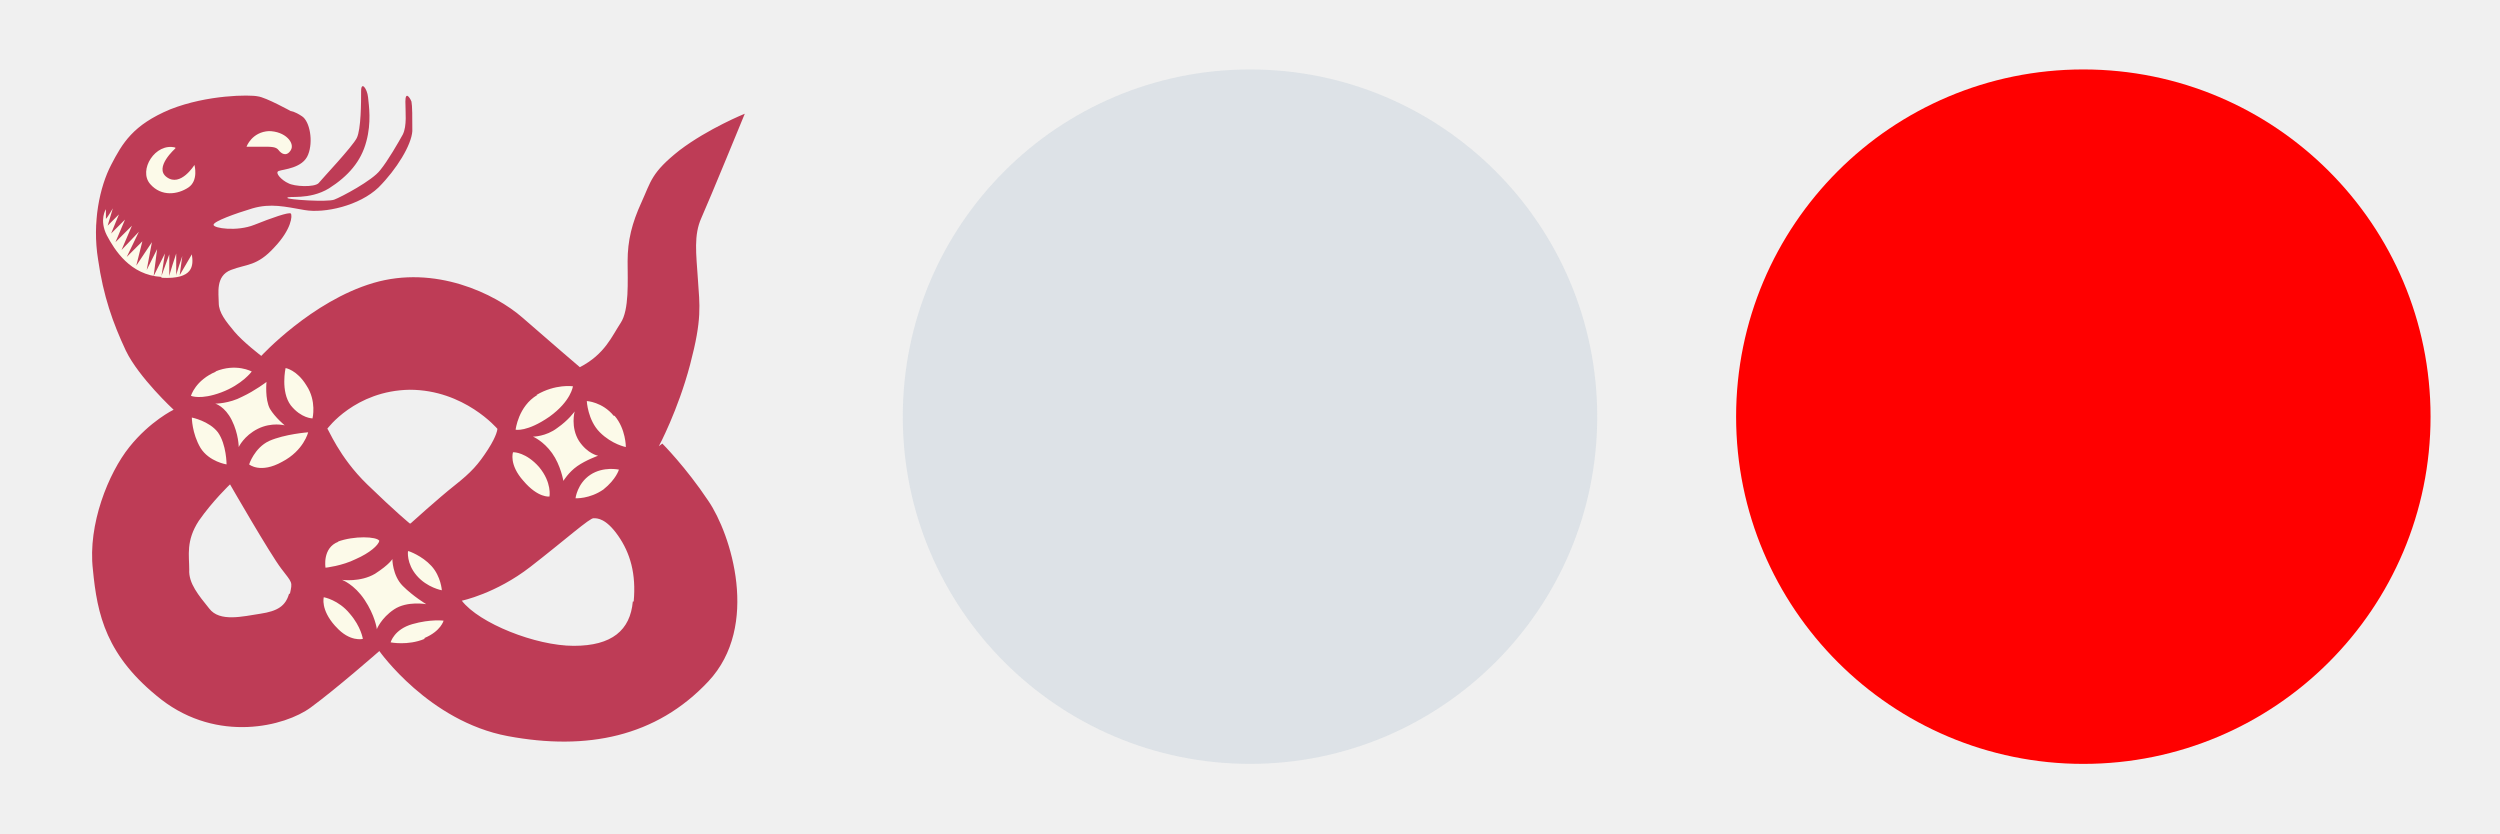
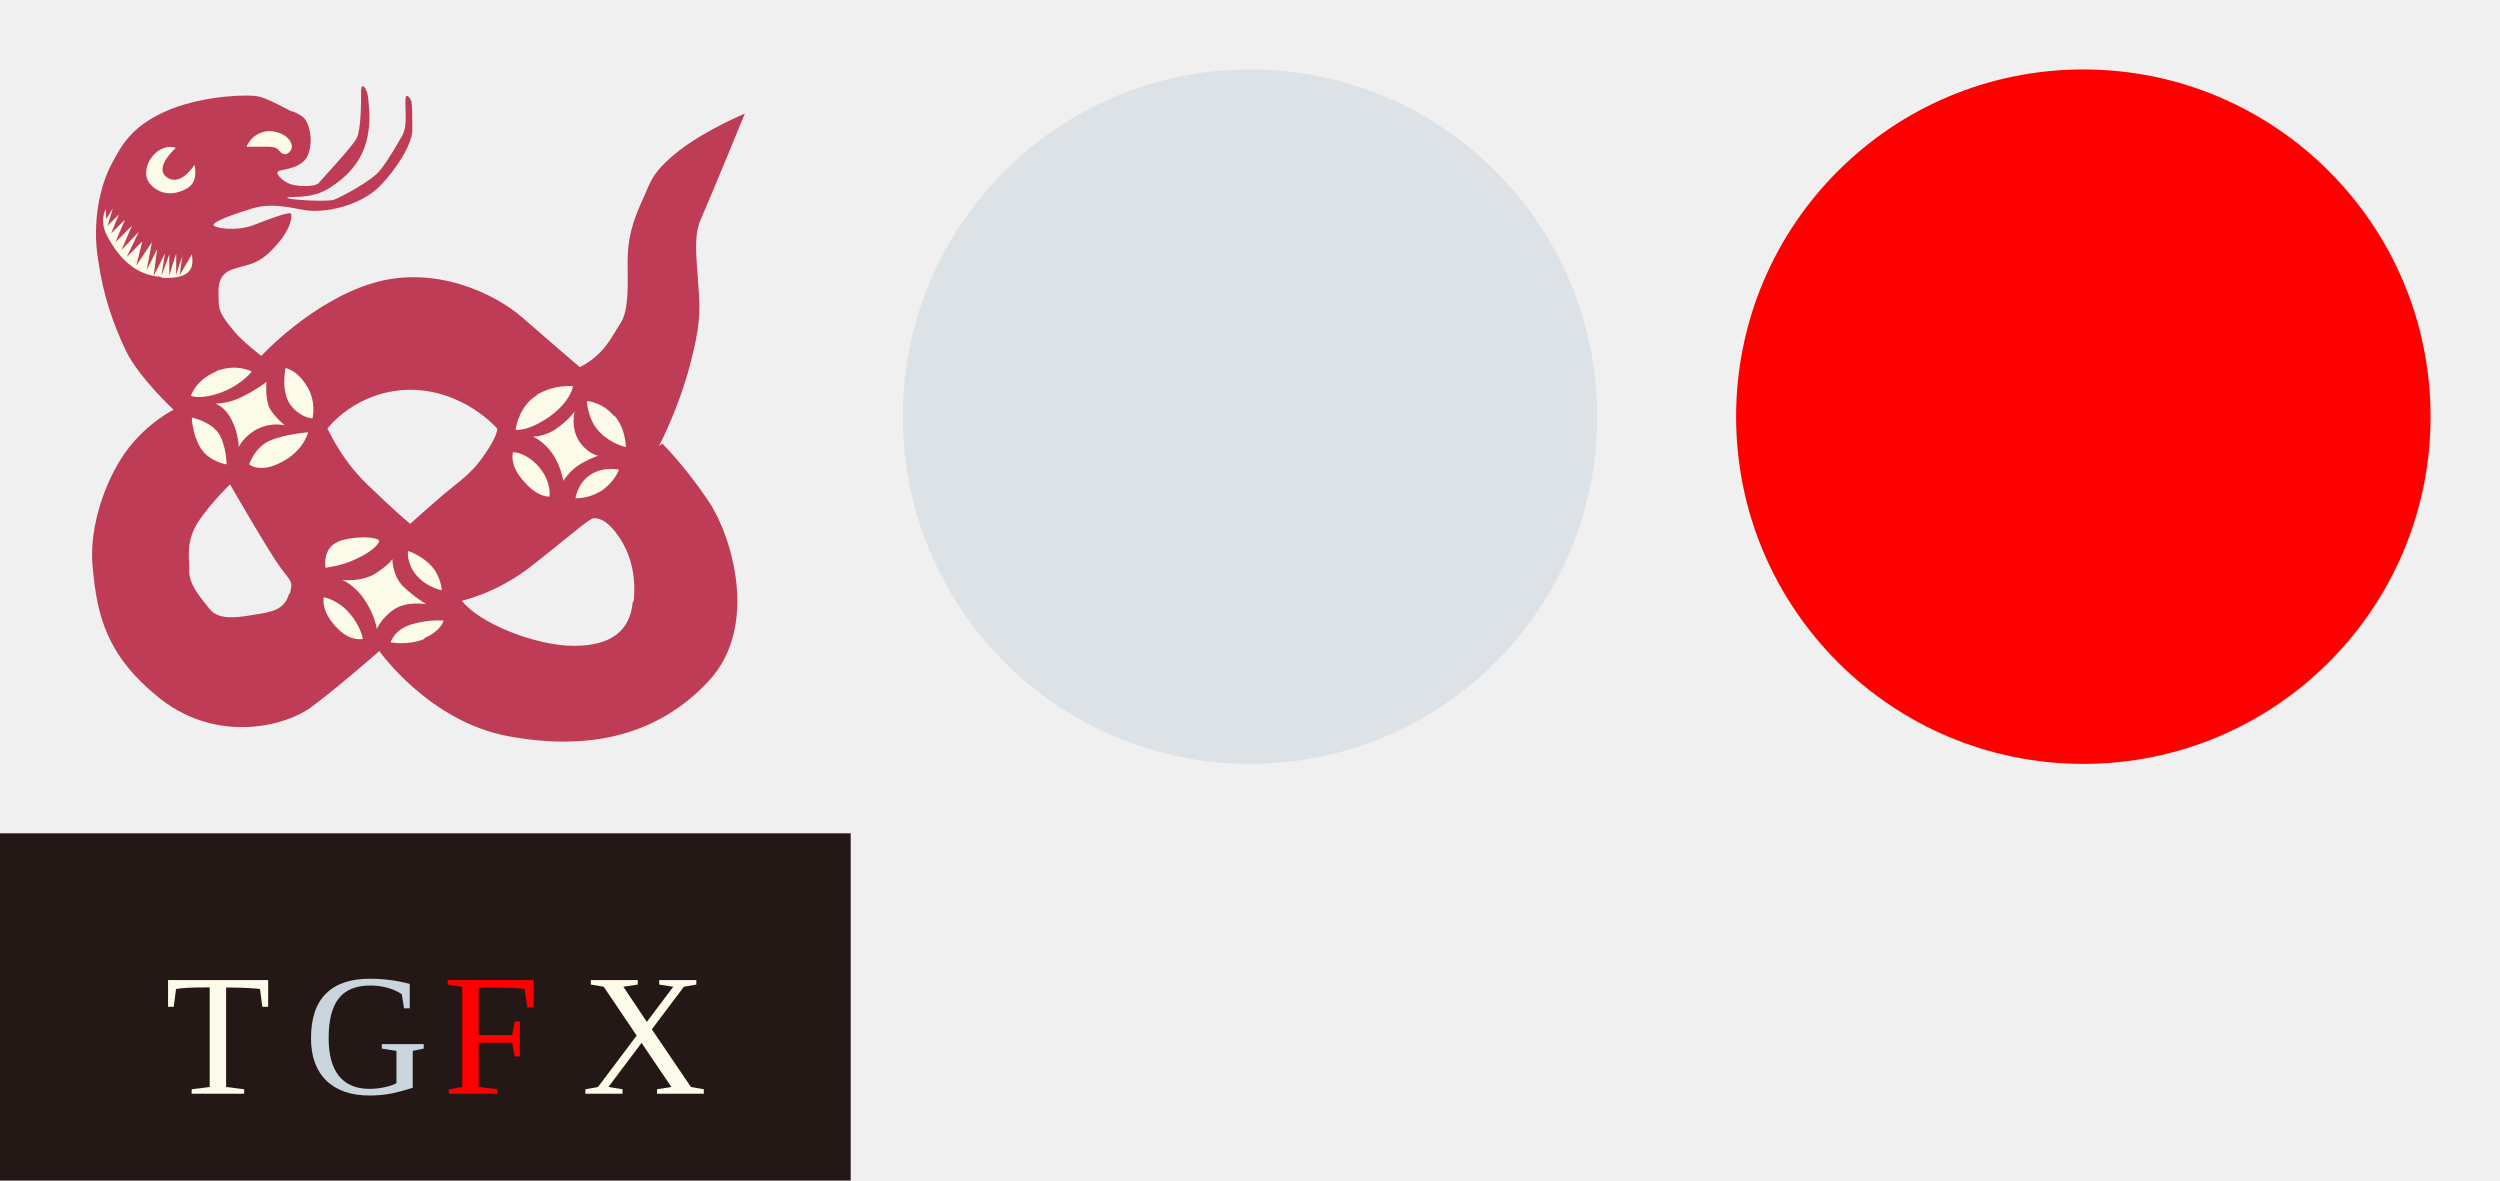
- <svg xmlns="http://www.w3.org/2000/svg" viewBox="0 0 288 96">
+ <svg xmlns="http://www.w3.org/2000/svg" viewBox="0 0 288 136">
  <defs>
    <style>
      .cls-1 {
        fill: #fcfae9
      }
      .cls-2, .cls-3 {
        fill: #cad4dd
      }
      .cls-2 {
        opacity: .5
      }
      .cls-3 {
        fill: #00ff00;;
      }
      .cls-3 {
        fill: #ff0000
      }
    </style>
  </defs>
  <g id="Layer_1">
    <path class="cls-1" d="M20.5 41.5l14.6-.3 1.8 6.9-4.5 6.9-11.4-.6-.5-12.9zM17.9 33.8l-5.3-3.3-1.7-5 3.3-6.9 6.8-4 8.6-.4 4.2 1.3.2 2.3-3.4 1.3-5.5 3.1-2.6 5.2.6 3.2-3.3 3.7-1.9-.5zM38.3 59.6l13.5 4.5-.5 11.6-15.6-1.4-1-10.4 3.6-4.3zM57.6 47.5l-.5 9.4 14.3 1.7 1.1-12.1-8.1-3.9-6.8 4.9z" />
    <path d="M75.9 51.4s2.2-4.1 3.6-9.4c1.4-5.3 1.1-6.8.9-9.8-.2-3-.5-5.1.4-7.1s5-12 5-12-4.2 1.7-7.5 4.2c-3.3 2.6-3.3 3.6-4.4 6s-1.6 4.4-1.6 6.8c0 2.3.2 5.6-.8 7.1s-1.8 3.6-4.7 5.1c0 0-3.4-2.9-6.6-5.7-3.2-2.8-10.1-6.1-17.2-4-7.1 2.1-12.9 8.4-12.9 8.4S28 39.4 27 38.2c-1-1.2-1.8-2.2-1.8-3.3s-.4-3.1 1.4-3.8c1.8-.7 3-.4 5-2.6 2-2.1 2.1-3.7 1.9-3.9-.2-.2-2.2.5-4.2 1.3s-4.7.4-4.7 0 2.5-1.3 4.5-1.9c2.1-.6 3.7-.2 6 .2s6.3-.5 8.5-2.6c2.1-2.1 3.8-4.9 3.9-6.5 0-1.6 0-2.9-.1-3.4-.2-.5-.7-1.2-.7 0s.2 2.8-.3 3.8c-.5.9-1.7 3-2.6 4.1-.9 1.2-4.5 3.1-5.3 3.4-.8.3-5.4 0-5.4-.2 0-.3 2.5.3 4.8-1.1 2.2-1.4 3.7-3.1 4.3-5.4.6-2.2.3-4.1.2-5.1-.1-1-.8-1.9-.8-.7s0 4.4-.5 5.4-4 4.7-4.4 5.2c-.5.5-2.8.4-3.5 0-.7-.3-1.6-1.2-1.1-1.4.5-.2 2.8-.3 3.4-1.9.6-1.5.2-3.8-.7-4.4s-1.3-.6-1.3-.6-2.9-1.6-3.8-1.7c-.9-.2-5.8-.2-10.1 1.5-4.3 1.8-5.5 3.9-6.8 6.4-1.3 2.5-2.2 6.6-1.5 10.9.6 4.2 1.7 7.3 3.2 10.5 1.5 3.1 5.5 6.8 5.5 6.8s-2.7 1.3-5.1 4.3c-2.4 3-4.8 8.9-4.2 14.1.5 5.2 1.5 10 7.9 15 6.5 5 14.2 3.1 17.2.9s7.9-6.5 7.9-6.5 5.7 8.1 14.8 9.8c9.1 1.7 17.1.1 23.1-6.3 6-6.4 2.6-17 0-20.8-2.6-3.9-5.3-6.6-5.3-6.6zm-45-36.3c2 0 3.1 1.4 2.6 2.2-.5.8-1.1.4-1.4 0-.3-.4-.8-.4-1.9-.4h-1.8s.6-1.7 2.6-1.8zm39.9 32.8c1.3 1.5 1.3 3.6 1.3 3.6s-1.6-.3-3-1.7-1.5-3.6-1.5-3.6 1.8.1 3.1 1.7zm.5 6.2s-.3 1.1-1.8 2.3c-1.6 1.1-3.2 1-3.2 1s.2-1.7 1.7-2.7c1.5-1 3.3-.6 3.3-.6zm-4.6-3.3c1 1.5 2.2 1.7 2.2 1.7s-1.4.5-2.4 1.2-1.6 1.7-1.6 1.7-.3-1.8-1.3-3.2c-1-1.4-2.2-1.9-2.2-1.9s1.5 0 2.8-1c1.3-.9 2-1.9 2-1.9s-.5 1.8.5 3.4zm-4.9-5.3c2.2-1.3 4.2-1 4.2-1s-.2 1.7-2.7 3.5c-2.6 1.8-3.9 1.5-3.9 1.5s.3-2.7 2.5-4zm-2.6 6.6s1.4 0 2.9 1.7c1.5 1.8 1.2 3.4 1.2 3.4s-1.3.2-3-1.8c-1.7-1.9-1.2-3.3-1.2-3.3zM30.7 44s-.2 2 .4 3.1c.6 1 1.7 1.9 1.7 1.9s-1.5-.4-3.1.4-2.2 2.1-2.2 2.1 0-1.5-.8-3.1-1.9-1.9-1.9-1.9 1.6 0 3.1-.8c1.5-.7 2.8-1.7 2.8-1.7zm-4.6 9.5s-2-.3-3-1.9c-1-1.7-1-3.5-1-3.5s2 .4 3 1.7c1 1.4 1 3.7 1 3.7zm-1.3-10.7c2.4-1 4.2 0 4.2 0s-1.1 1.5-3.5 2.4c-2.4.9-3.5.4-3.5.4s.5-1.8 2.9-2.8zm-4.6-25.7s-2.5 2.2-1 3.3c1.6 1.2 3.2-1.4 3.2-1.4s.5 1.8-.7 2.6-3.1 1.1-4.4-.4c-1.4-1.6.6-4.8 2.9-4.2zm-1.6 14.8c-3.6-.2-5.4-3.1-6.3-4.8-.9-1.8-.1-3-.1-3v1.1c.1 0 .8-1.2.8-1.2l-.6 2 1.3-1.3-.9 2.2 1.6-1.6-1.1 2.6 1.9-1.9-1.2 2.8 2-2.1-1.4 2.9 1.8-1.8-.7 2.8 1.8-2.7-.6 3.2 1.2-2.4-.4 3.1 1.3-2.6-.4 2.6.9-2.5v2.6c-.1 0 .8-2.7.8-2.7v2.6c-.1 0 .7-2.3.7-2.3l-.3 2.2 1.4-2.4c.2 1.3.2 2.9-3.5 2.7zm14.7 36.5c-.4 1.4-1.3 2-3.3 2.3-2 .3-4.7 1-5.9-.6-1.2-1.5-2.4-2.9-2.3-4.5 0-1.6-.4-3.3 1.1-5.6 1.6-2.3 3.6-4.2 3.6-4.2s4.6 8 5.9 9.7 1.3 1.5 1 2.9zm-.8-15.2c-2.5 1.4-3.8.3-3.8.3s.6-1.9 2.3-2.7c1.8-.8 4.5-1 4.5-1s-.5 2.1-3 3.4zm3.5-5s-1.3 0-2.5-1.5c-1.2-1.6-.6-4.3-.6-4.3s1.3.2 2.4 2c1.2 1.8.7 3.8.7 3.8zm2.6 23.9c-1.7-1.9-1.3-3.3-1.3-3.3s1.7.3 3 1.9c1.3 1.5 1.5 2.9 1.5 2.9s-1.5.4-3.1-1.4zm.3-9.7c1.9-.7 4.5-.6 4.8-.1-.1.5-1.1 1.4-2.7 2.1-1.6.8-3.5 1-3.5 1s-.4-2.3 1.5-3zm4.5 10s-.2-1.5-1.4-3.3c-1.2-1.8-2.6-2.3-2.6-2.3s2.1.3 3.8-.7c1.7-1.1 2-1.7 2-1.7s0 1.9 1.2 3.1c1.2 1.2 2.7 2.1 2.7 2.1s-2.2-.4-3.7.6-2 2.3-2 2.3zm3.7-8.9s1.5.5 2.6 1.7 1.2 2.8 1.2 2.8-1.7-.3-2.9-1.7-1-2.8-1-2.8zm1.8 10.1c-1.9.8-3.9.4-3.9.4s.4-1.5 2.5-2.1c2.1-.6 3.6-.4 3.6-.4s-.3 1.2-2.2 2zm-1.7-13.3s-1.6-1.3-4.9-4.5c-3.3-3.2-4.5-6.5-4.6-6.4 0 0 3.2-4.4 9.5-4.5 6.3 0 10.1 4.5 10.1 4.5s0 .7-1.1 2.4-1.9 2.6-3.8 4.1c-1.9 1.5-5.1 4.4-5.1 4.4zm25.7 9c-.3 3.3-2.4 5.1-6.8 5.1s-10.9-2.6-12.9-5.2c0 0 3.9-.8 7.9-3.9 4-3.1 6.9-5.7 7.3-5.6.4 0 1.4 0 2.8 2s2.1 4.4 1.8 7.6z" fill="#be3c56" />
  </g>
  <circle class="cls-2" cx="144" cy="48" r="40" />
  <circle class="cls-3" cx="240" cy="48" r="40" />
+   <rect x="0" y="96" width="98" height="40" fill="#231815" />
+   <text transform="translate(19 126)" font-size="20" fill="#fff">
+     <tspan class="cls-1" x="0" y="0">T</tspan>
+     <tspan class="cls-2" x="16" y="0">G</tspan>
+     <tspan class="cls-3" x="32" y="0">F</tspan>
+     <tspan class="cls-1" x="48" y="0">X</tspan>
+   </text>
</svg>
